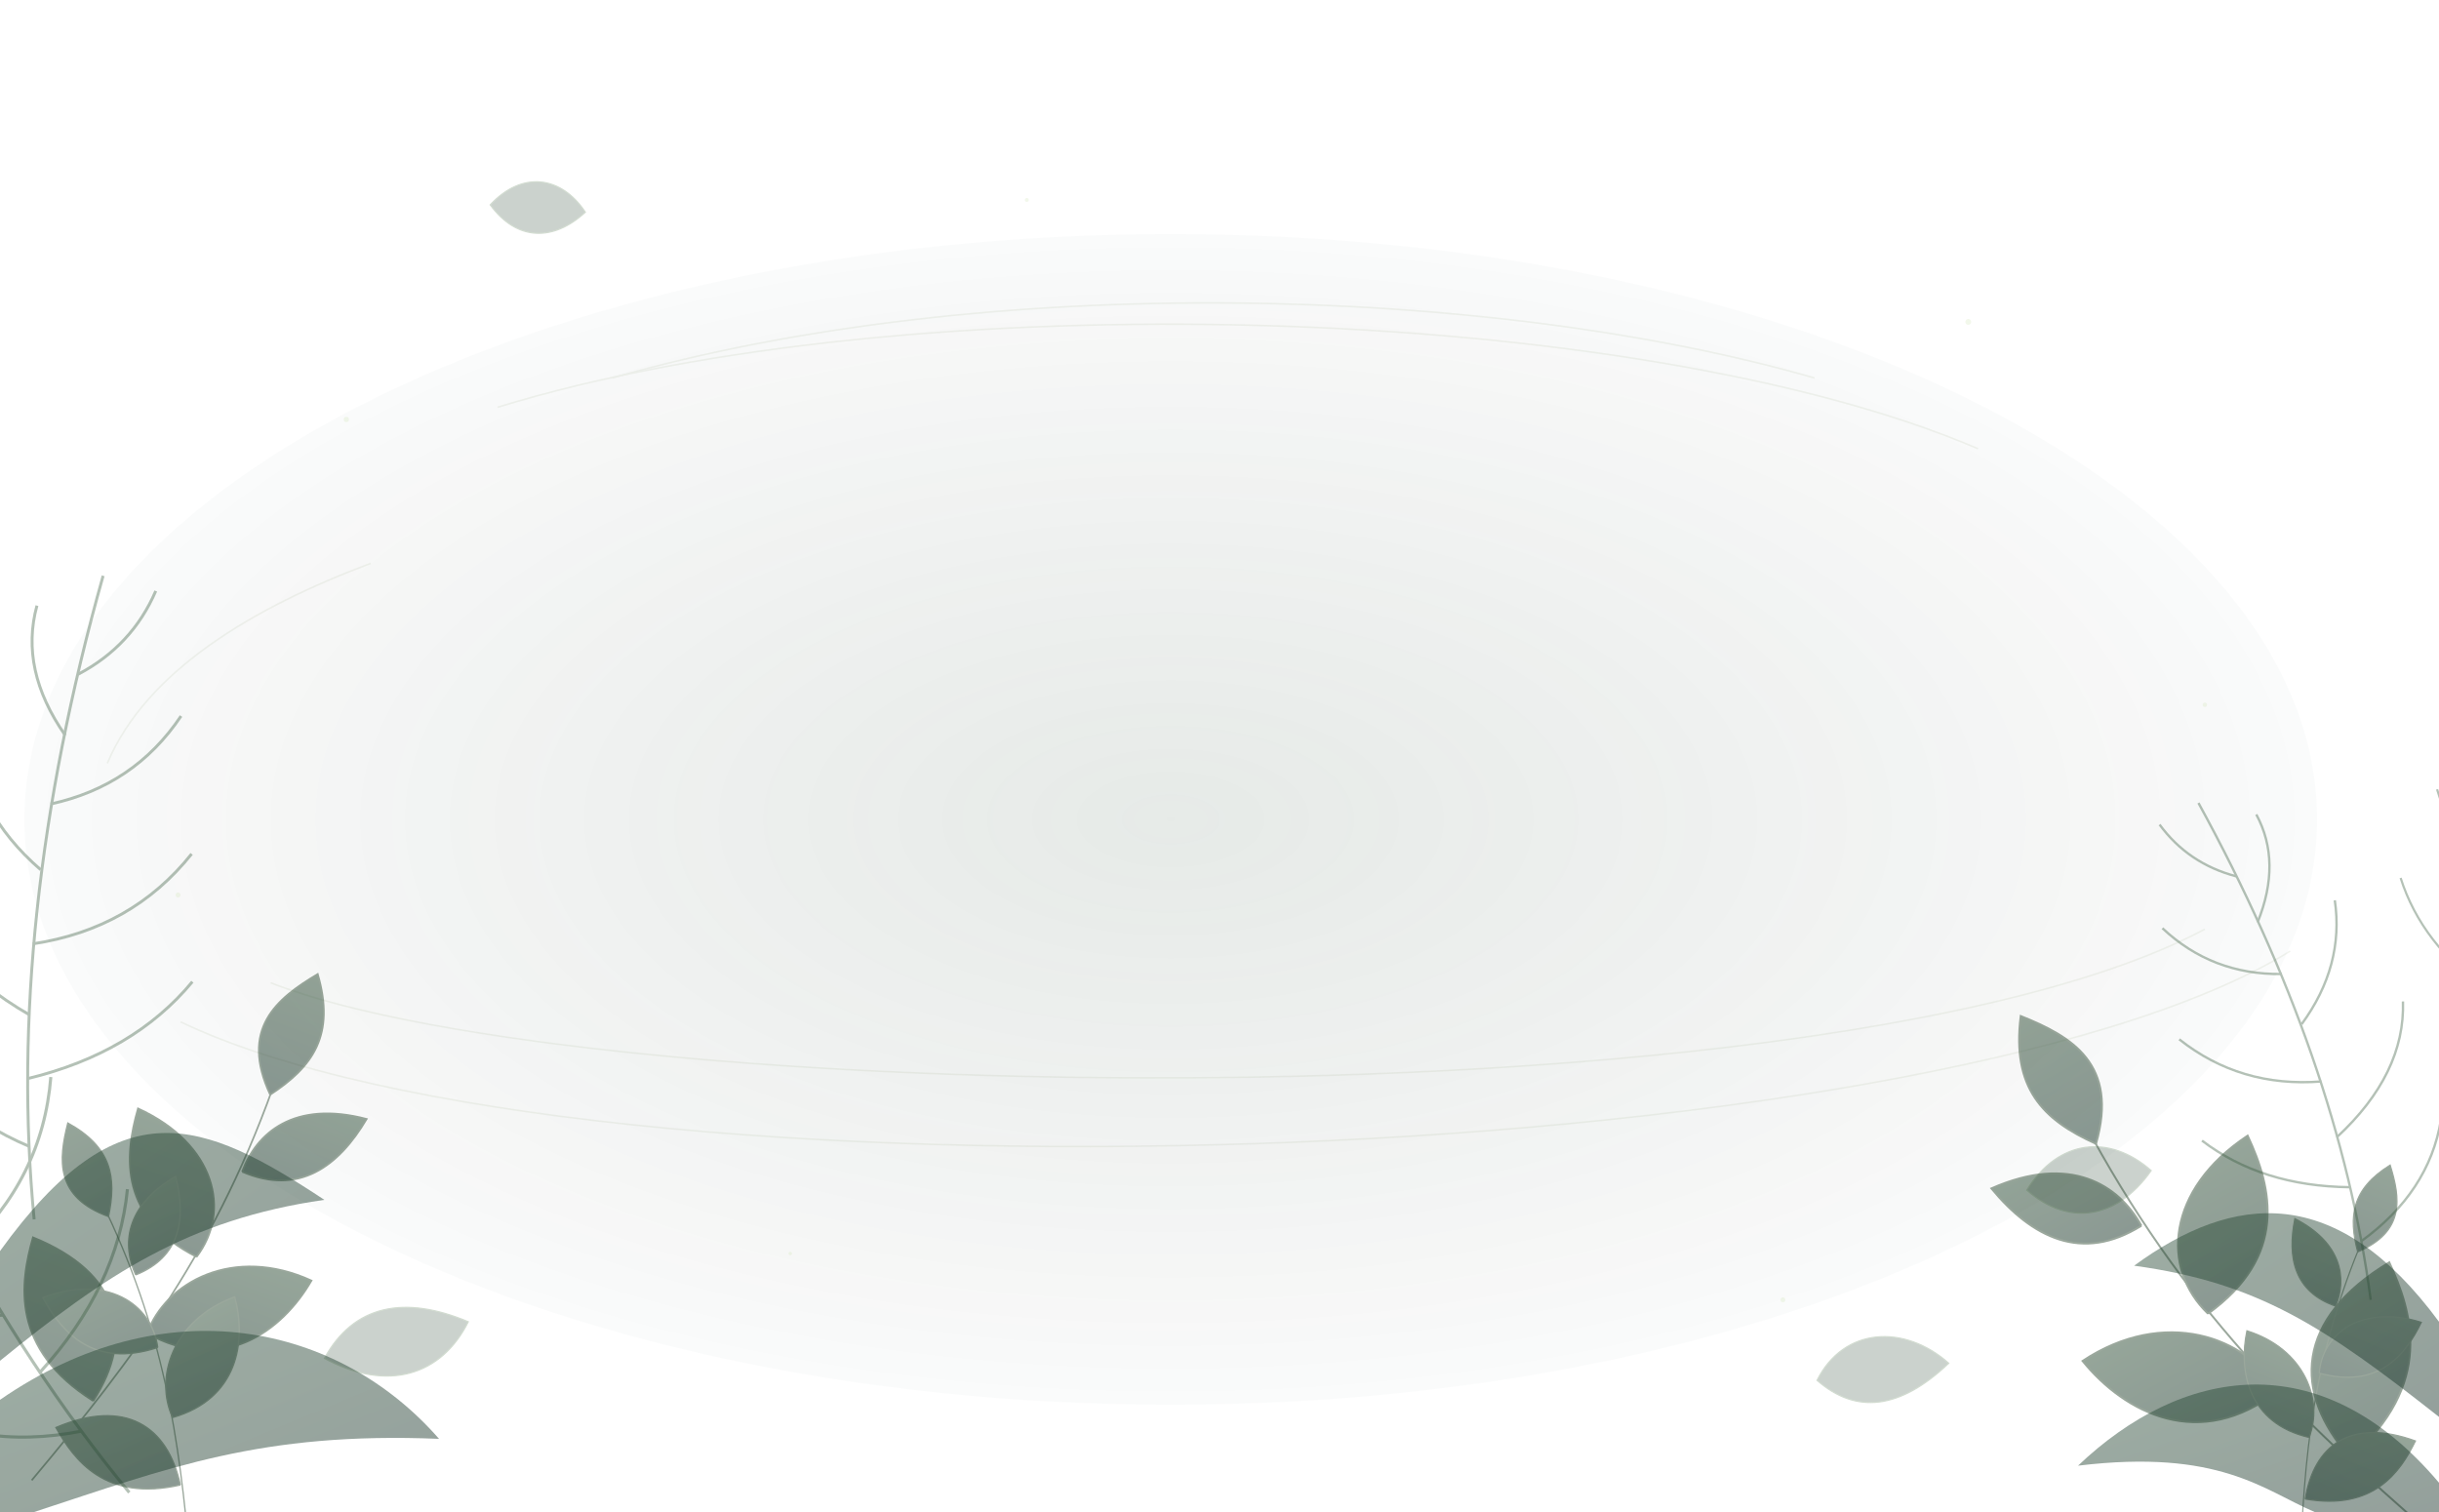
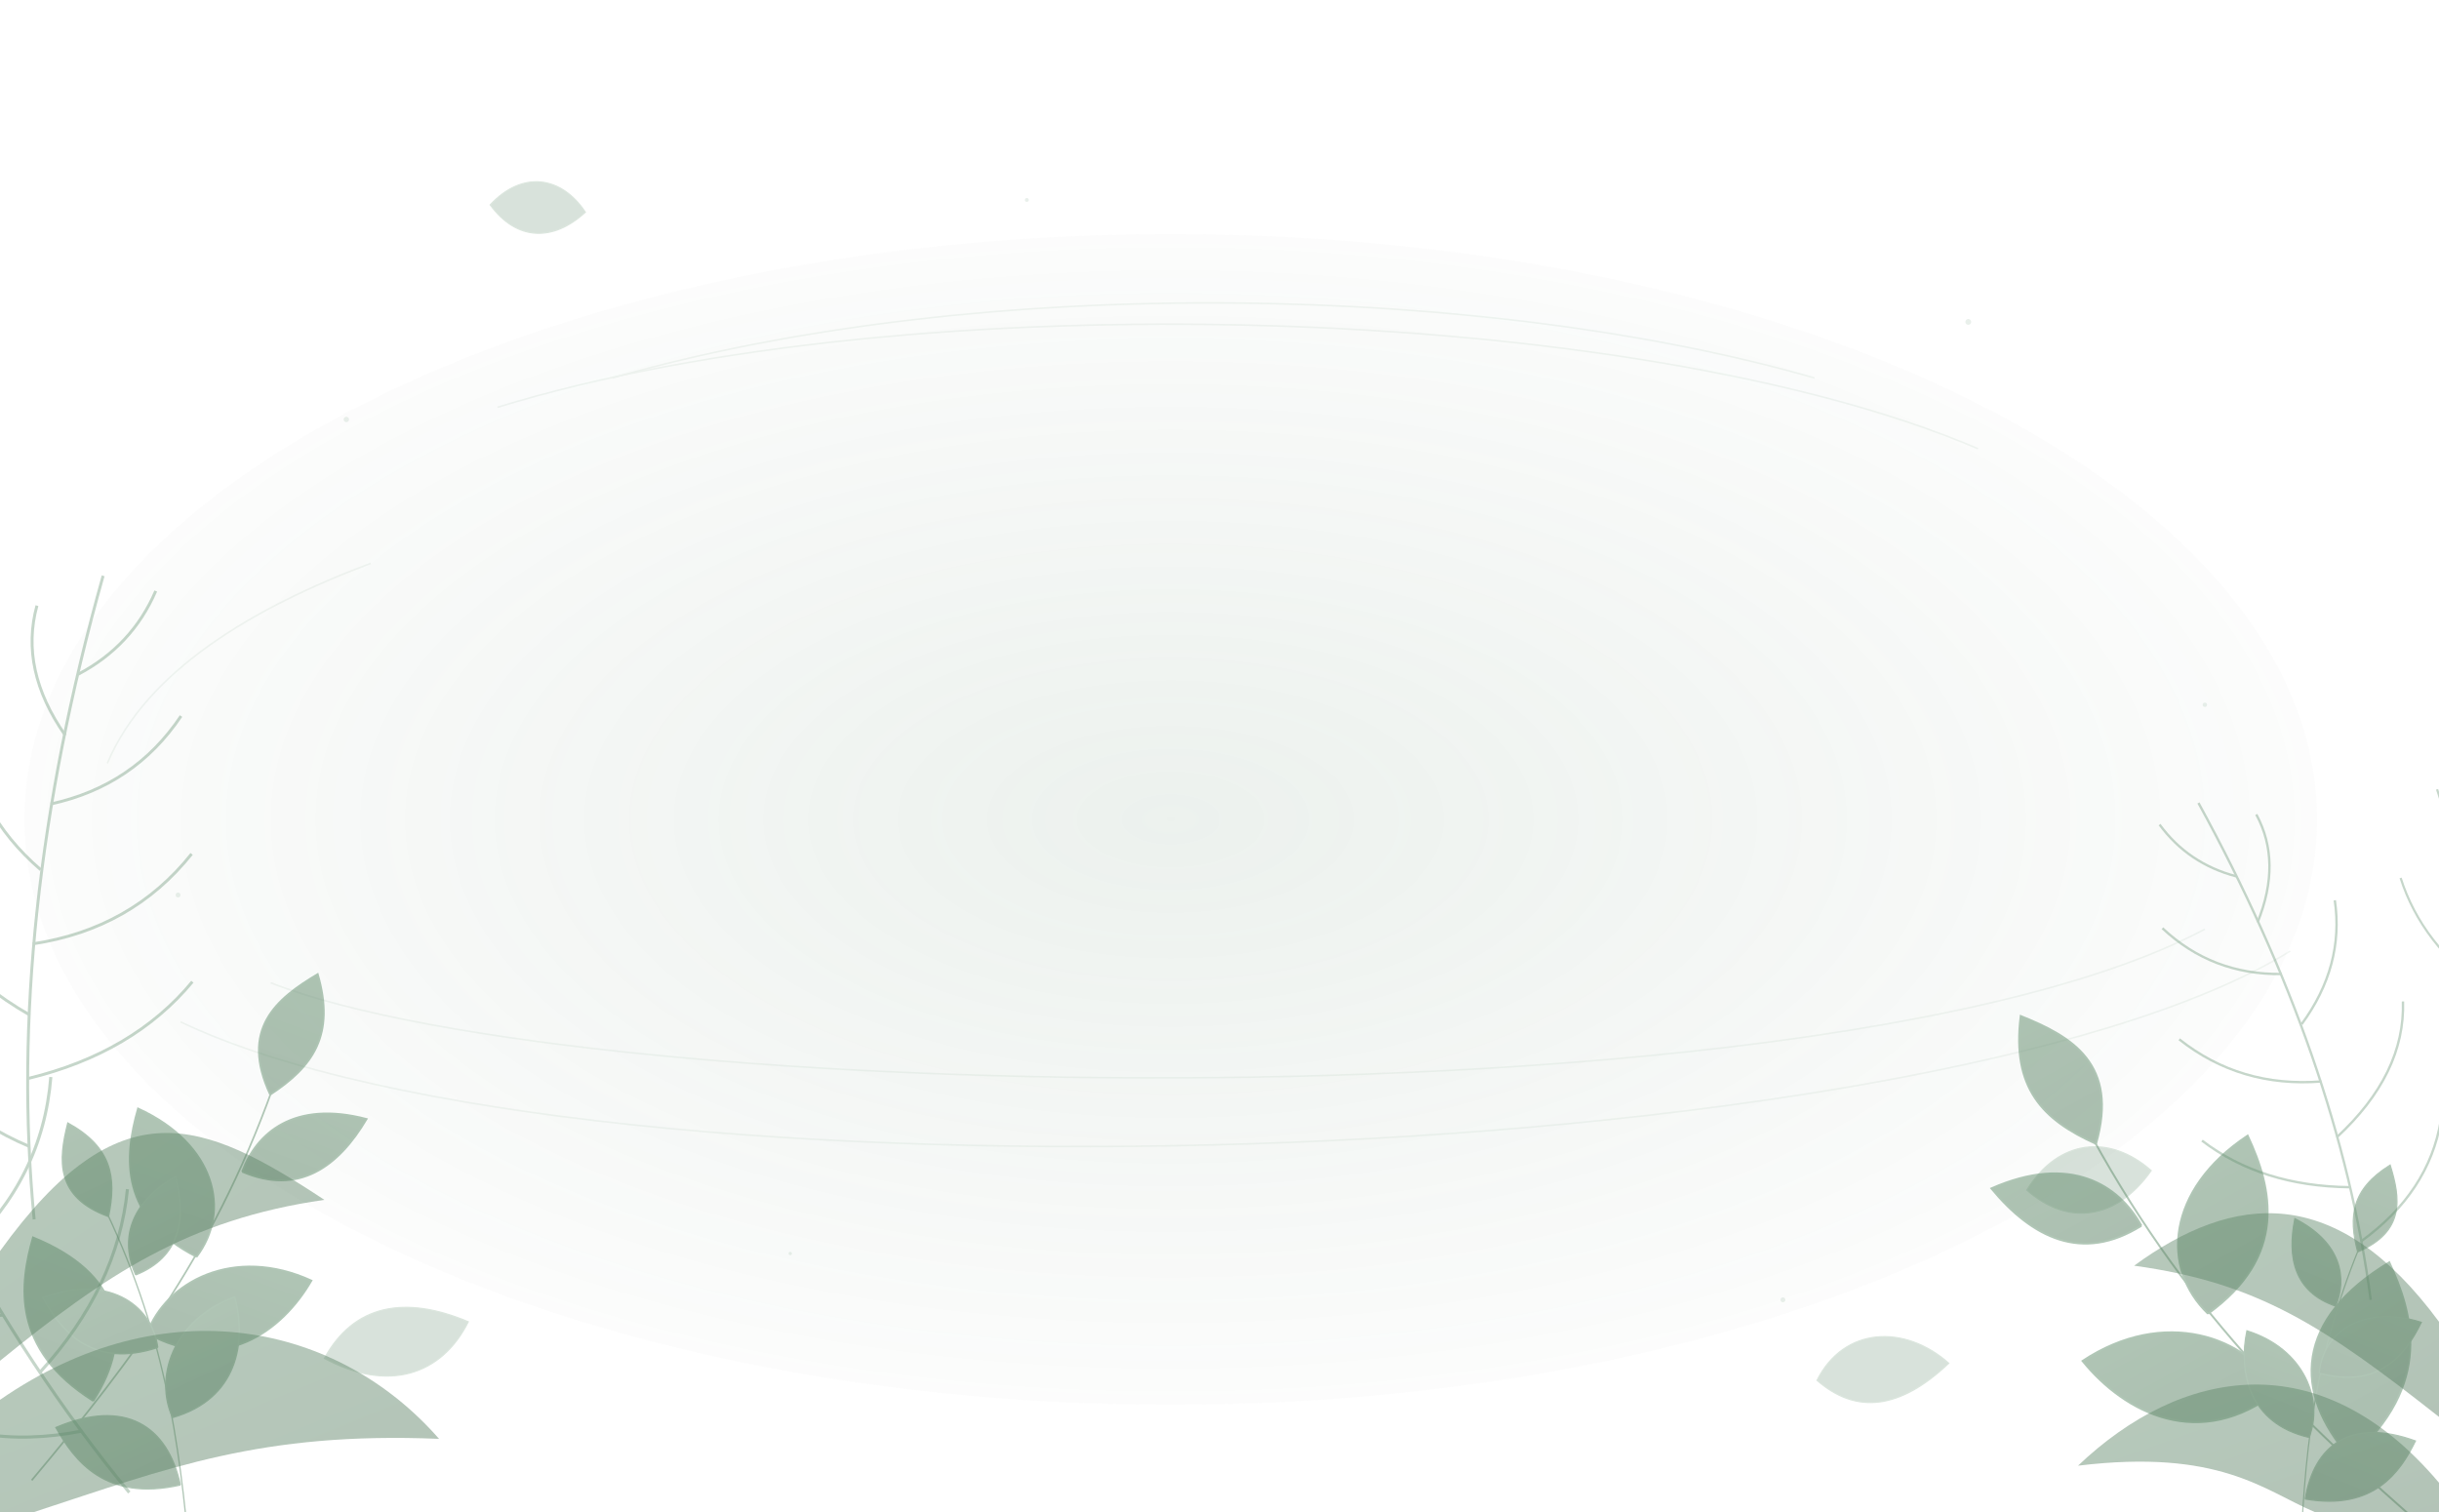
<svg xmlns="http://www.w3.org/2000/svg" viewBox="0 0 1000 620" preserveAspectRatio="xMidYMid slice">
  <defs>
    <radialGradient id="pond">
-       <stop stop-color="#31533a" stop-opacity=".12" />
-       <stop offset="1" stop-color="#0b2019" stop-opacity=".02" />
+       <stop stop-color="#628d6d" stop-opacity=".12" />
+       <stop offset="1" stop-color="#53775c" stop-opacity=".02" />
    </radialGradient>
    <linearGradient id="reed" x1="0" y1="0" x2="1" y2="1">
-       <stop stop-color="#274a34" />
-       <stop offset="1" stop-color="#112c22" />
+       <stop stop-color="#5f8869" />
+       <stop offset="1" stop-color="#567b5f" />
    </linearGradient>
    <linearGradient id="leaf" x1="0" y1="0" x2="0" y2="1">
-       <stop stop-color="#2c4c34" />
-       <stop offset="1" stop-color="#173327" />
+       <stop stop-color="#608a6a" />
+       <stop offset="1" stop-color="#587f62" />
    </linearGradient>
-     <g id="sprig" fill="url(#leaf)" stroke="#365039" stroke-width=".5">
+     <g id="sprig" fill="url(#leaf)" stroke="#628e6d" stroke-width=".5">
      <path fill="none" d="M0 0C16-44 28-83 27-137" />
      <path d="M9-28C-19-34-23-53-24-67 4-66 14-50 9-28" />
      <path d="M17-52C42-48 54-66 57-83 32-85 17-68 17-52" />
      <path d="M23-78C-2-81-7-98-8-113 17-111 28-94 23-78" />
      <path d="M27-106C45-105 53-117 56-133 34-131 27-118 27-106" />
      <path d="M27-130C12-145 19-157 28-168 39-153 36-142 27-130" />
    </g>
-     <g id="frond" fill="none" stroke="#34583a" stroke-width=".75">
+     <g id="frond" fill="none" stroke="#638f6e" stroke-width=".75">
      <path d="M0 0Q-23-73-17-165" />
      <path d="M-5-18Q-31-23-44-42M-9-35Q16-47 27-68M-12-51Q-40-60-49-81M-15-69Q9-78 20-100M-17-88Q-37-99-43-119M-18-105Q2-114 10-134M-18-123Q-33-137-32-154M-18-139Q-6-149-3-164" />
    </g>
  </defs>
  <ellipse cx="480" cy="336" rx="470" ry="240" fill="url(#pond)" />
-   <g fill="none" stroke="#7d9360" stroke-width=".65" opacity=".1">
+   <g fill="none" stroke="#7ba385" stroke-width=".65" opacity=".1">
    <path d="M111 403C241 454 750 463 904 381" />
    <path d="M74 419C241 499 790 482 939 390" />
    <path d="M204 167C373 115 671 124 811 184" />
    <path d="M251 155C405 111 612 117 744 155" />
    <path d="M44 313C60 275 104 249 152 231" />
  </g>
  <g opacity=".5">
    <use href="#sprig" transform="translate(13 607) rotate(20) scale(1.4)" />
    <use href="#sprig" transform="translate(78 641) rotate(-25) scale(1.1)" />
    <use href="#sprig" transform="translate(998 630) rotate(-29) scale(-1.6 1.6)" />
    <use href="#sprig" transform="translate(943 644) rotate(22) scale(-1 1)" />
  </g>
  <g opacity=".37">
    <use href="#frond" transform="translate(14 500) rotate(12) scale(1.6)" />
    <use href="#frond" transform="translate(53 612) rotate(-22) scale(1.7)" />
    <use href="#frond" transform="translate(972 533) rotate(-25) scale(-1.3 1.3)" />
    <use href="#frond" transform="translate(1002 446) rotate(10) scale(-1.2 1.2)" />
  </g>
  <g fill="url(#reed)" opacity=".45">
    <path d="M0 513C49 445 83 459 133 492 77 500 43 523 0 558Z" />
    <path d="M0 574C68 527 139 543 180 590 107 587 69 602 14 620H0Z" />
    <path d="M1000 542C958 485 916 489 875 519 926 526 953 544 1000 581Z" />
    <path d="M1000 608C951 550 894 561 852 601 910 594 928 611 949 620H1000Z" />
  </g>
-   <g stroke="#426a3c" stroke-width=".5" fill="#24412d" opacity=".24">
+   <g stroke="#689573" stroke-width=".5" fill="#5d8567" opacity=".24">
    <path d="M133 557C145 535 166 531 192 542 181 564 159 571 133 557Z" />
    <path d="M745 566C756 544 781 543 799 559 779 578 761 580 745 566Z" />
    <path d="M831 488C844 467 865 465 882 480 868 500 848 503 831 488Z" />
    <path d="M201 84C214 70 230 72 240 87 227 99 212 99 201 84Z" />
  </g>
-   <g fill="#c6dda2" opacity=".22">
+   <g fill="#9dbba5" opacity=".22">
    <circle cx="142" cy="172" r="1.1" />
    <circle cx="807" cy="132" r="1.2" />
    <circle cx="904" cy="289" r=".9" />
    <circle cx="73" cy="367" r="1" />
    <circle cx="731" cy="533" r="1" />
    <circle cx="421" cy="82" r=".8" />
    <circle cx="324" cy="514" r=".7" />
  </g>
</svg>
